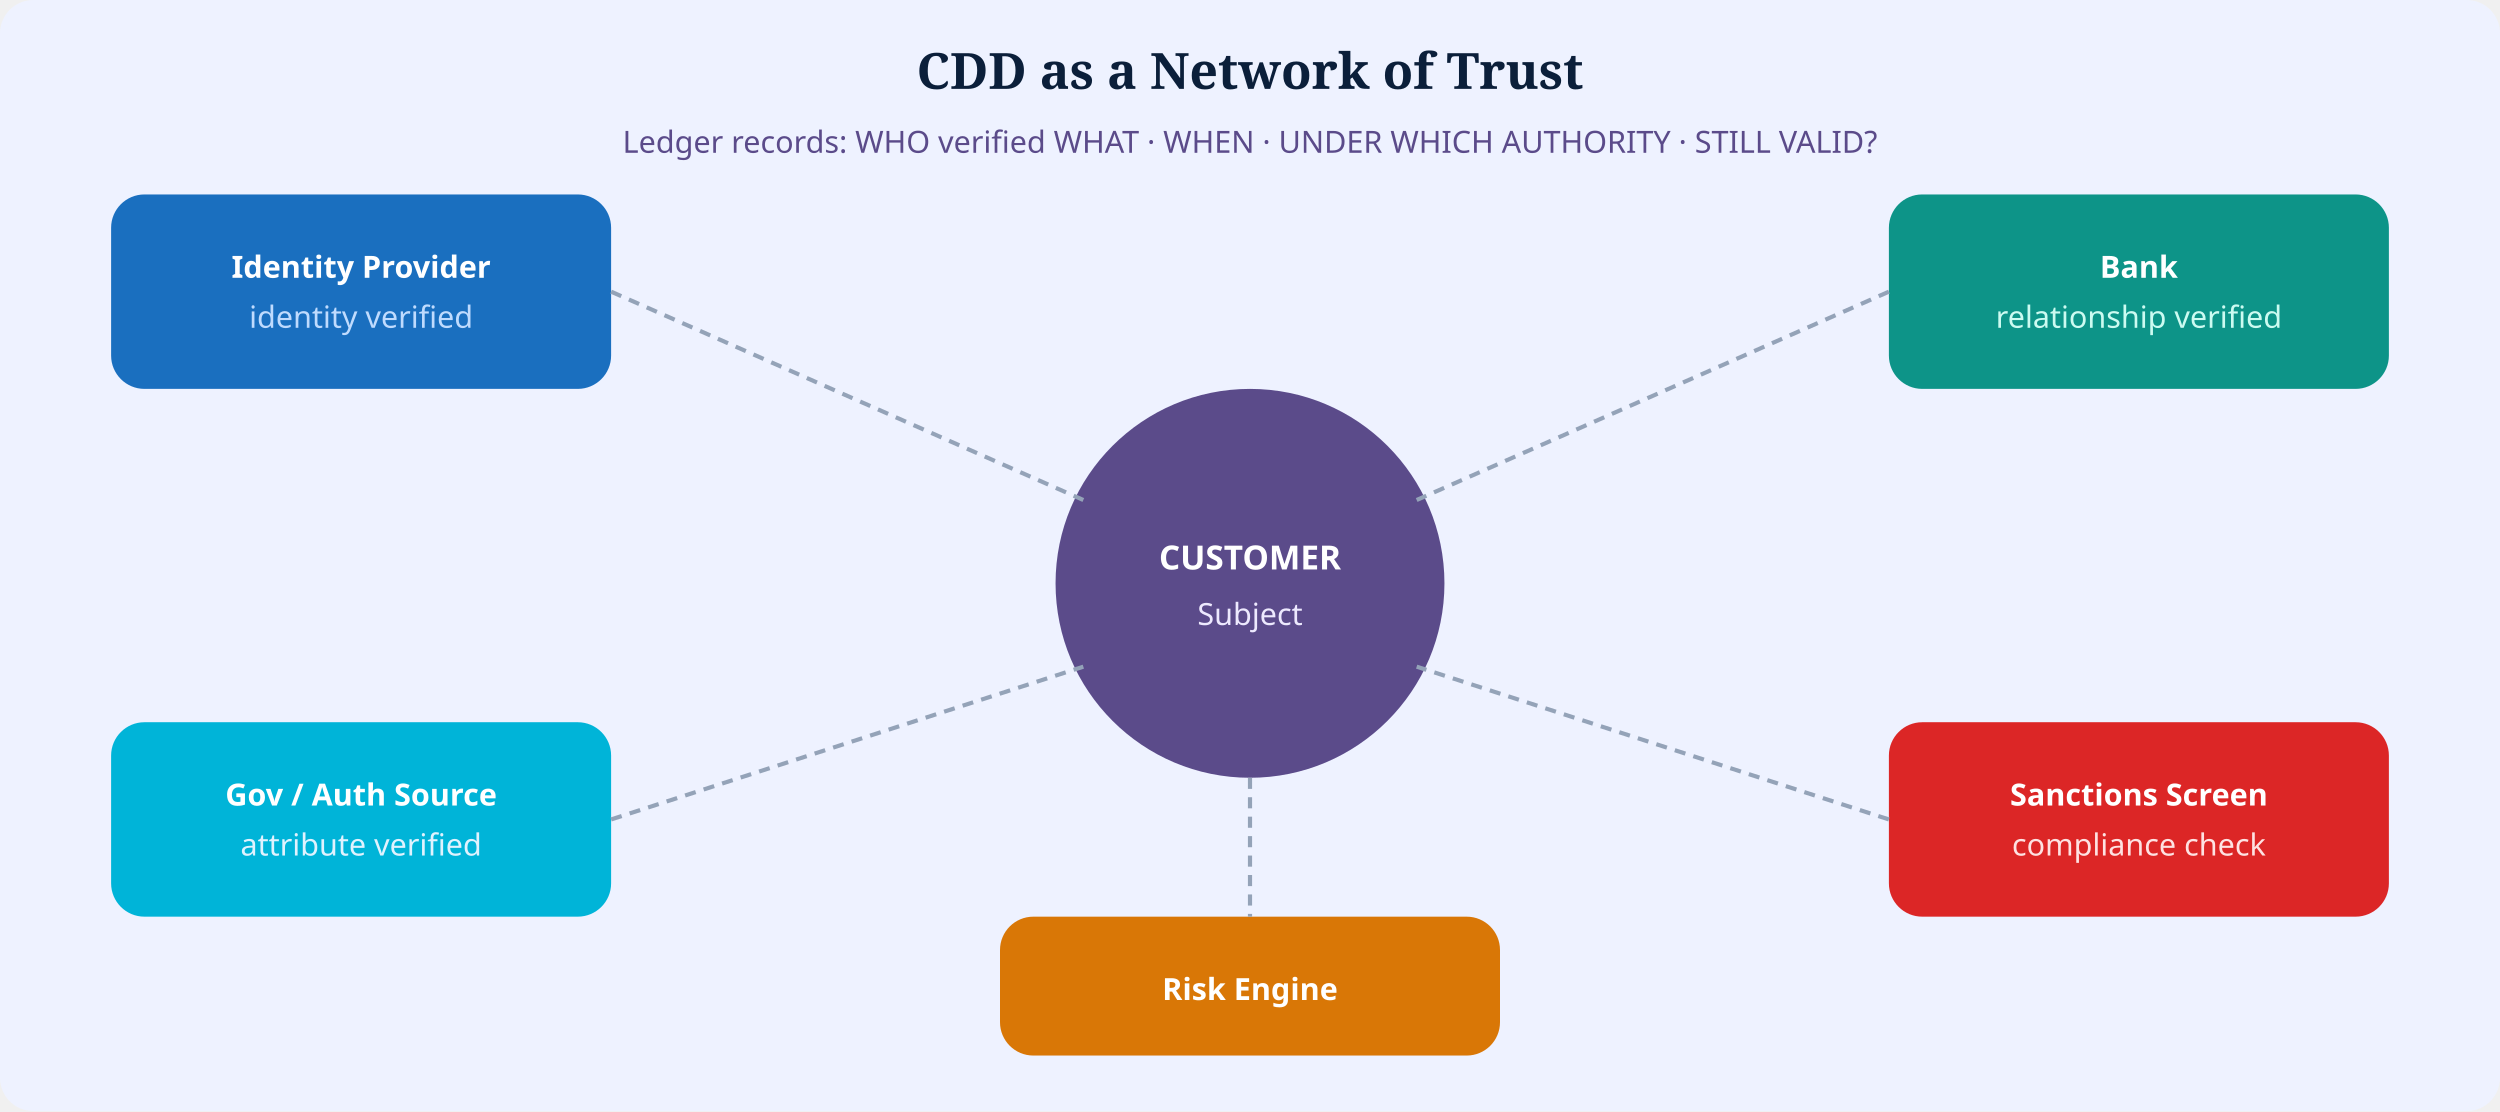
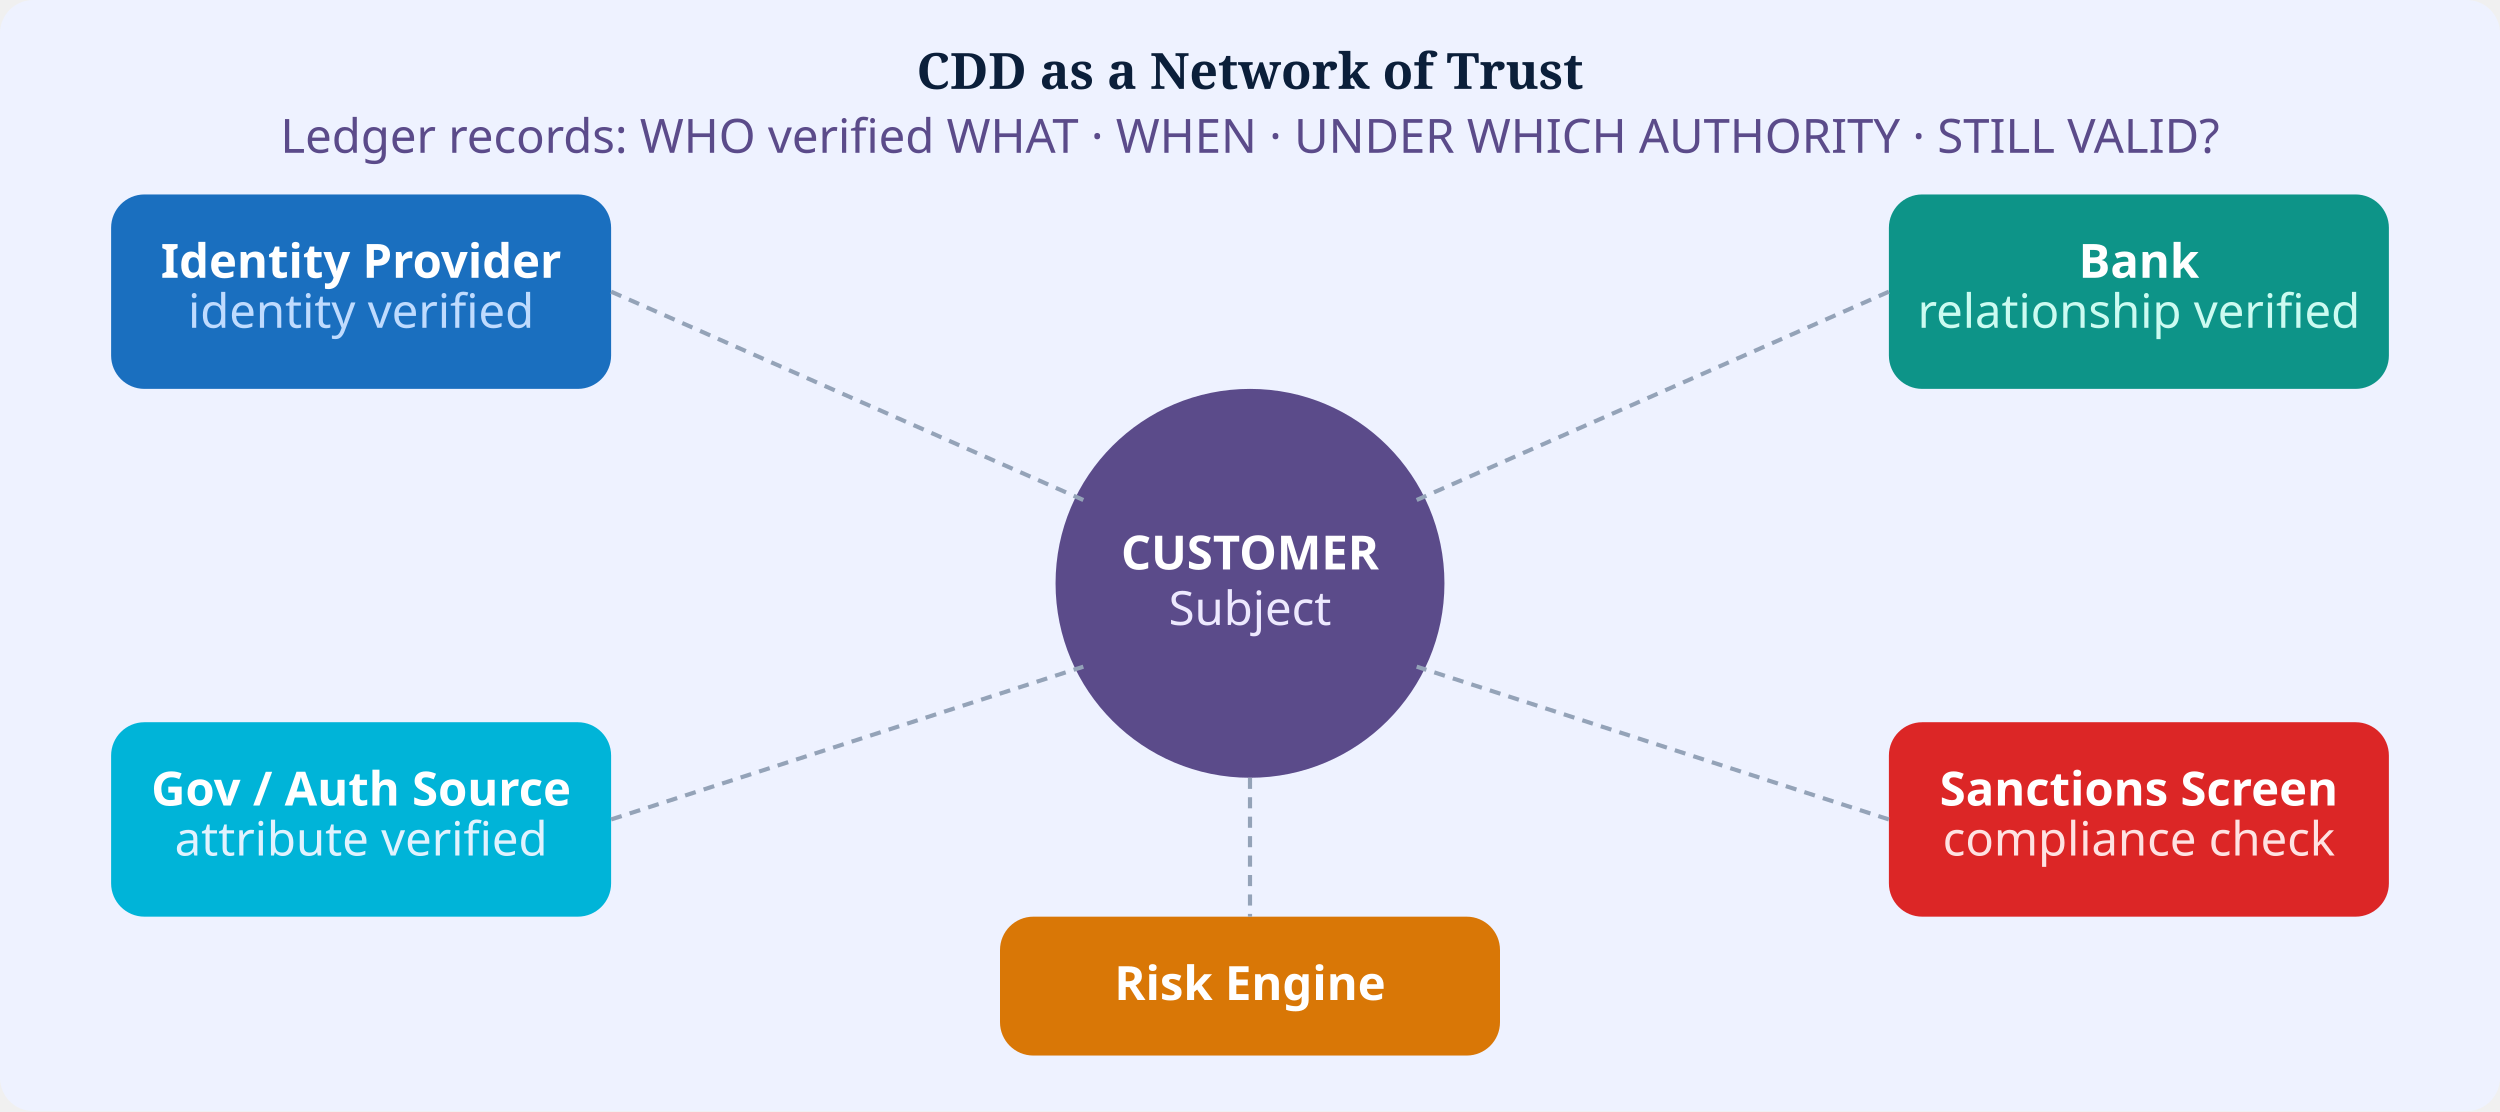
- <svg xmlns="http://www.w3.org/2000/svg" viewBox="0 0 900 400" role="img">
+ <svg xmlns="http://www.w3.org/2000/svg" width="2250" height="1000" viewBox="0 0 900 400" role="img">
  <rect width="900" height="400" fill="#EEF2FF" rx="12" />
  <text x="450" y="32" text-anchor="middle" font-family="Fraunces,Georgia,serif" font-size="18" fill="#0B1F3A" font-weight="700">CDD as a Network of Trust</text>
  <circle cx="450" cy="210" r="70" fill="#5B4B8A" />
-   <text x="450" y="205" text-anchor="middle" fill="#fff" font-family="DM Sans,sans-serif" font-size="12" font-weight="700">CUSTOMER</text>
-   <text x="450" y="225" text-anchor="middle" fill="#EDE9FE" font-family="DM Sans,sans-serif" font-size="11">Subject</text>
-   <g font-family="DM Sans,sans-serif" font-size="11" text-anchor="middle">
+   <text x="450" y="205" text-anchor="middle" fill="#fff" font-family="DM Sans,sans-serif" font-size="17" font-weight="700">CUSTOMER</text>
+   <text x="450" y="225" text-anchor="middle" fill="#EDE9FE" font-family="DM Sans,sans-serif" font-size="17">Subject</text>
+   <g font-family="DM Sans,sans-serif" font-size="17" text-anchor="middle">
    <rect x="40" y="70" width="180" height="70" rx="12" fill="#1A6FBF" />
    <text x="130" y="100" fill="#fff" font-weight="700">Identity Provider</text>
    <text x="130" y="118" fill="#BFDBFE">identity verified</text>
    <rect x="680" y="70" width="180" height="70" rx="12" fill="#0D9488" />
    <text x="770" y="100" fill="#fff" font-weight="700">Bank</text>
    <text x="770" y="118" fill="#CCFBF1">relationship verified</text>
    <rect x="40" y="260" width="180" height="70" rx="12" fill="#00B4D8" />
    <text x="130" y="290" fill="#fff" font-weight="700">Gov / Auth Source</text>
    <text x="130" y="308" fill="#E0F2FE">attribute verified</text>
    <rect x="680" y="260" width="180" height="70" rx="12" fill="#DC2626" />
    <text x="770" y="290" fill="#fff" font-weight="700">Sanctions Screen</text>
    <text x="770" y="308" fill="#FEE2E2">compliance check</text>
    <rect x="360" y="330" width="180" height="50" rx="12" fill="#D97706" />
    <text x="450" y="360" fill="#fff" font-weight="700">Risk Engine</text>
  </g>
  <g stroke="#94A3B8" stroke-width="1.5" stroke-dasharray="4 3" fill="none">
    <line x1="220" y1="105" x2="390" y2="180" />
    <line x1="680" y1="105" x2="510" y2="180" />
    <line x1="220" y1="295" x2="390" y2="240" />
    <line x1="680" y1="295" x2="510" y2="240" />
    <line x1="450" y1="280" x2="450" y2="330" />
  </g>
-   <text x="450" y="55" text-anchor="middle" font-family="DM Sans,sans-serif" font-size="11" fill="#5B4B8A">Ledger records: WHO verified WHAT · WHEN · UNDER WHICH AUTHORITY · STILL VALID?</text>
+   <text x="450" y="55" text-anchor="middle" font-family="DM Sans,sans-serif" font-size="17" fill="#5B4B8A">Ledger records: WHO verified WHAT · WHEN · UNDER WHICH AUTHORITY · STILL VALID?</text>
</svg>
